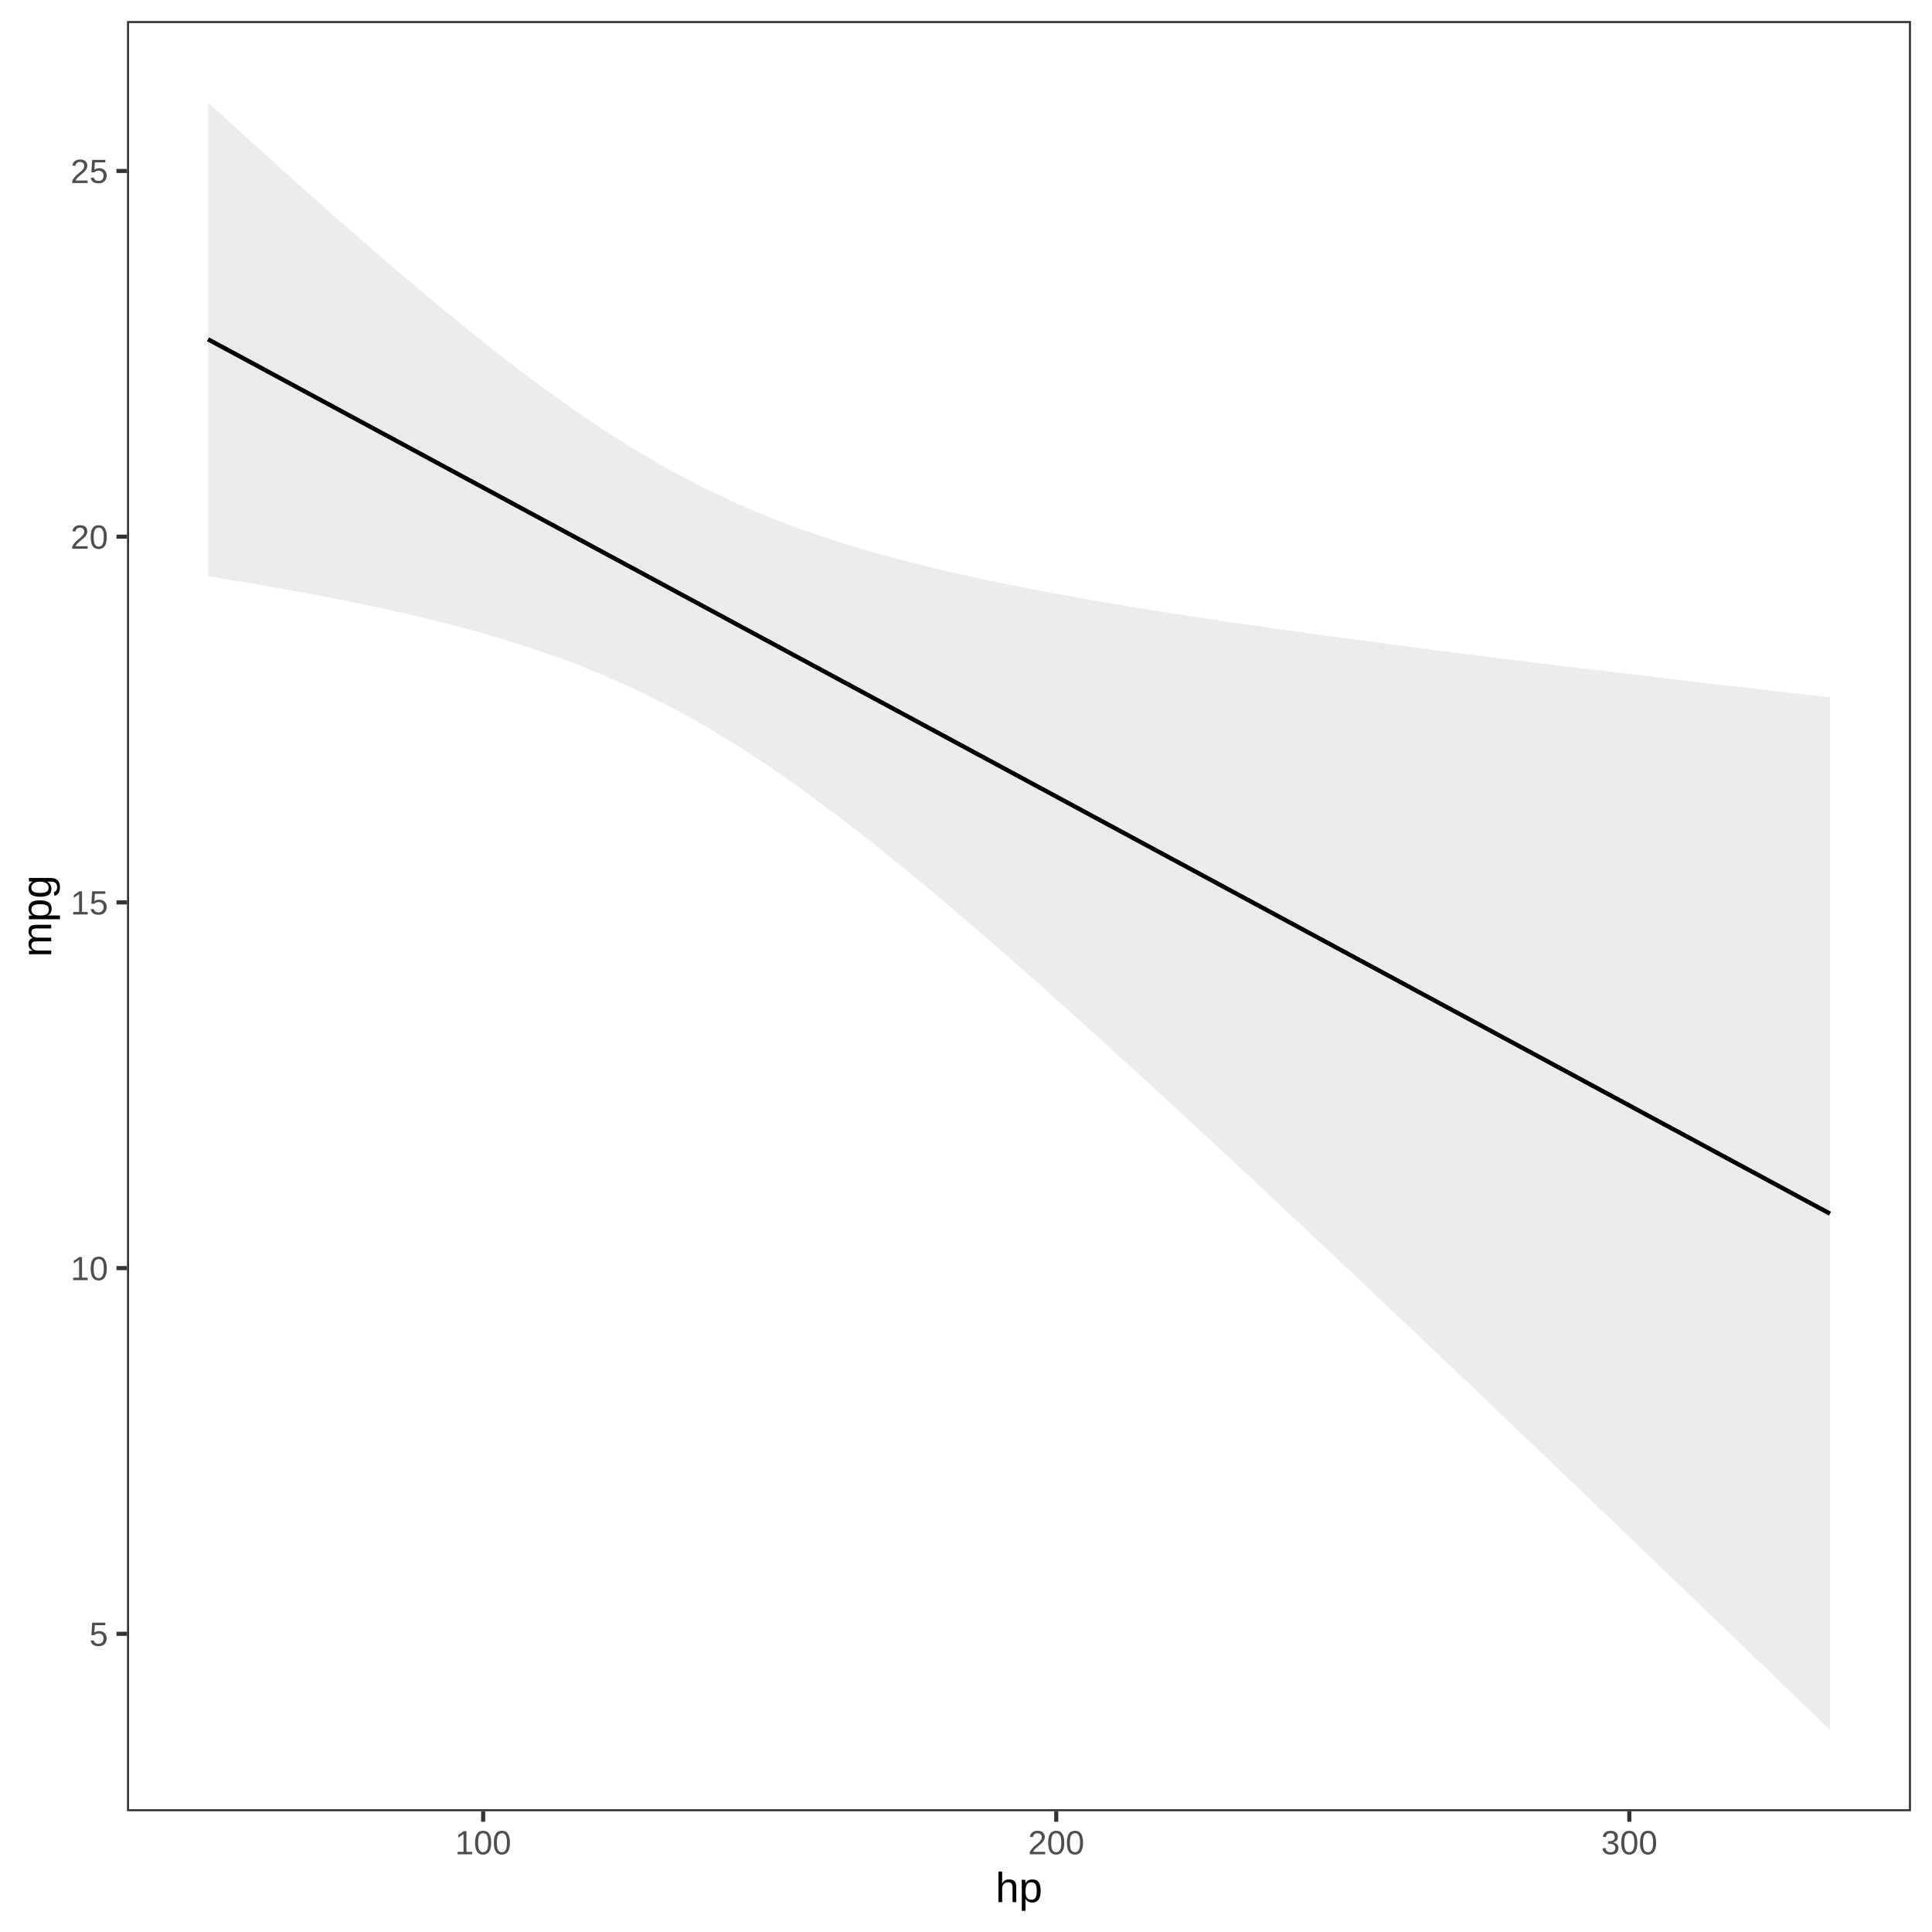
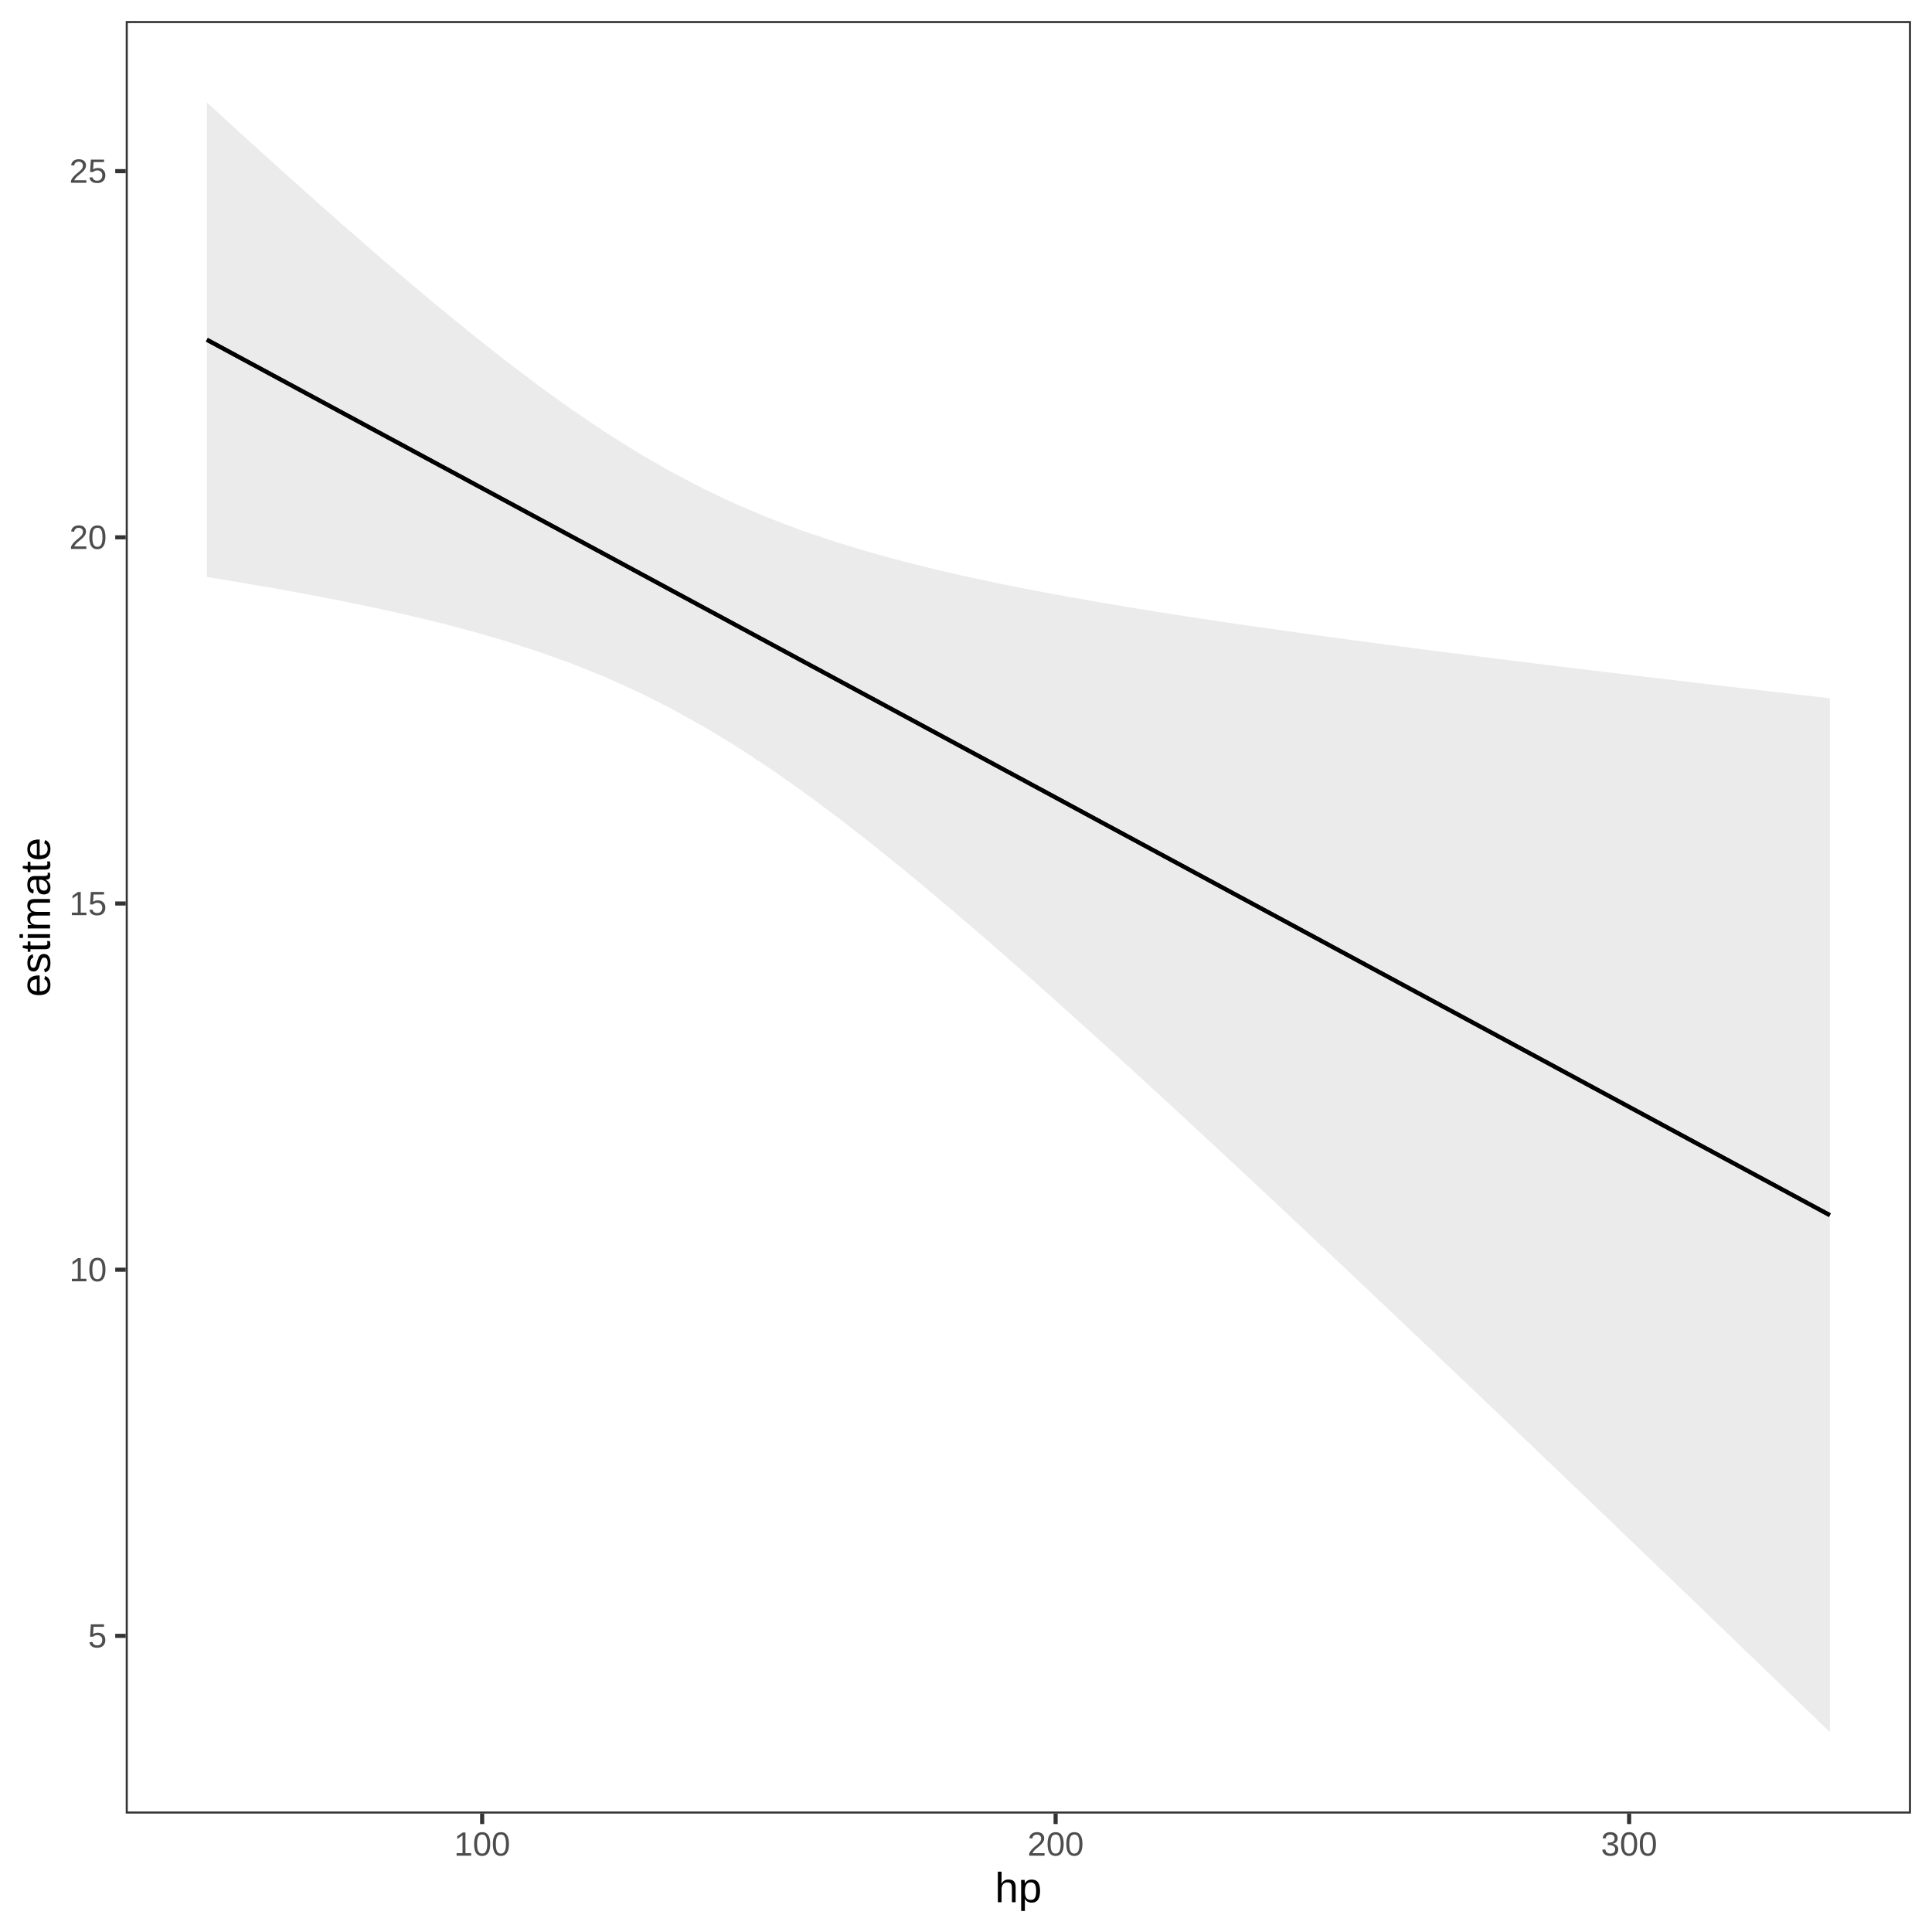
<svg xmlns="http://www.w3.org/2000/svg" width="504.00pt" height="504.00pt" viewBox="0 0 504.00 504.00">
  <g class="svglite">
    <defs>
      <style type="text/css">
    .svglite line, .svglite polyline, .svglite polygon, .svglite path, .svglite rect, .svglite circle {
      fill: none;
      stroke: #000000;
      stroke-linecap: round;
      stroke-linejoin: round;
      stroke-miterlimit: 10.00;
    }
    .svglite text {
      white-space: pre;
    }
    .svglite g.glyphgroup path {
      fill: inherit;
      stroke: none;
    }
  </style>
    </defs>
    <rect width="100%" height="100%" style="stroke: none; fill: #FFFFFF;" />
    <defs>
      <clipPath id="cpMC4wMHw1MDQuMDB8MC4wMHw1MDQuMDA=">
        <rect x="0.00" y="0.00" width="504.00" height="504.00" />
      </clipPath>
    </defs>
    <g clip-path="url(#cpMC4wMHw1MDQuMDB8MC4wMHw1MDQuMDA=)">
      <rect x="0.00" y="0.00" width="504.00" height="504.00" style="stroke-width: 1.07; stroke: #FFFFFF; fill: #FFFFFF;" />
    </g>
    <defs>
-       <clipPath id="cpMzMuMTN8NDk4LjUyfDUuNDh8NDcyLjUw">
-         <rect x="33.13" y="5.48" width="465.39" height="467.02" />
+       <clipPath id="cpMzIuODB8NDk4LjUyfDUuNDh8NDczLjEw">
+         <rect x="32.80" y="5.48" width="465.72" height="467.62" />
      </clipPath>
    </defs>
-     <g clip-path="url(#cpMzMuMTN8NDk4LjUyfDUuNDh8NDcyLjUw)">
-       <rect x="33.13" y="5.48" width="465.39" height="467.02" style="stroke-width: 1.07; stroke: none; fill: #FFFFFF;" />
-       <polygon points="54.28,26.71 62.92,34.60 71.55,42.42 80.18,50.17 88.82,57.82 97.45,65.35 106.09,72.76 114.72,80.00 123.36,87.04 131.99,93.85 140.63,100.39 149.26,106.60 157.89,112.44 166.53,117.87 175.16,122.85 183.80,127.37 192.43,131.44 201.07,135.09 209.70,138.34 218.33,141.25 226.97,143.86 235.60,146.22 244.24,148.37 252.87,150.34 261.51,152.17 270.14,153.88 278.78,155.48 287.41,157.00 296.04,158.44 304.68,159.83 313.31,161.16 321.95,162.45 330.58,163.70 339.22,164.91 347.85,166.10 356.48,167.25 365.12,168.39 373.75,169.51 382.39,170.61 391.02,171.69 399.66,172.76 408.29,173.82 416.93,174.86 425.56,175.89 434.19,176.92 442.83,177.94 451.46,178.94 460.10,179.95 468.73,180.94 477.37,181.93 477.37,451.28 468.73,442.95 460.10,434.64 451.46,426.33 442.83,418.03 434.19,409.74 425.56,401.45 416.93,393.18 408.29,384.91 399.66,376.66 391.02,368.42 382.39,360.19 373.75,351.98 365.12,343.79 356.48,335.62 347.85,327.47 339.22,319.34 330.58,311.25 321.95,303.19 313.31,295.16 304.68,287.19 296.04,279.26 287.41,271.40 278.78,263.61 270.14,255.90 261.51,248.30 252.87,240.82 244.24,233.48 235.60,226.32 226.97,219.37 218.33,212.67 209.70,206.27 201.07,200.22 192.43,194.55 183.80,189.31 175.16,184.52 166.53,180.20 157.89,176.32 149.26,172.85 140.63,169.75 131.99,166.97 123.36,164.48 114.72,162.21 106.09,160.14 97.45,158.23 88.82,156.46 80.18,154.80 71.55,153.24 62.92,151.75 54.28,150.33 " style="stroke-width: 0.00; stroke: none; stroke-linecap: butt; fill: #333333; fill-opacity: 0.10;" />
-       <polyline points="54.28,26.71 62.92,34.60 71.55,42.42 80.18,50.17 88.82,57.82 97.45,65.35 106.09,72.76 114.72,80.00 123.36,87.04 131.99,93.85 140.63,100.39 149.26,106.60 157.89,112.44 166.53,117.87 175.16,122.85 183.80,127.37 192.43,131.44 201.07,135.09 209.70,138.34 218.33,141.25 226.97,143.86 235.60,146.22 244.24,148.37 252.87,150.34 261.51,152.17 270.14,153.88 278.78,155.48 287.41,157.00 296.04,158.44 304.68,159.83 313.31,161.16 321.95,162.45 330.58,163.70 339.22,164.91 347.85,166.10 356.48,167.25 365.12,168.39 373.75,169.51 382.39,170.61 391.02,171.69 399.66,172.76 408.29,173.82 416.93,174.86 425.56,175.89 434.19,176.92 442.83,177.94 451.46,178.94 460.10,179.95 468.73,180.94 477.37,181.93 " style="stroke-width: 1.07; stroke: none; stroke-linecap: butt;" />
-       <polyline points="477.37,451.28 468.73,442.95 460.10,434.64 451.46,426.33 442.83,418.03 434.19,409.74 425.56,401.45 416.93,393.18 408.29,384.91 399.66,376.66 391.02,368.42 382.39,360.19 373.75,351.98 365.12,343.79 356.48,335.62 347.85,327.47 339.22,319.34 330.58,311.25 321.95,303.19 313.31,295.16 304.68,287.19 296.04,279.26 287.41,271.40 278.78,263.61 270.14,255.90 261.51,248.30 252.87,240.82 244.24,233.48 235.60,226.32 226.97,219.37 218.33,212.67 209.70,206.27 201.07,200.22 192.43,194.55 183.80,189.31 175.16,184.52 166.53,180.20 157.89,176.32 149.26,172.85 140.63,169.75 131.99,166.97 123.36,164.48 114.72,162.21 106.09,160.14 97.45,158.23 88.82,156.46 80.18,154.80 71.55,153.24 62.92,151.75 54.28,150.33 " style="stroke-width: 1.07; stroke: none; stroke-linecap: butt;" />
-       <polyline points="54.28,88.52 62.92,93.17 71.55,97.83 80.18,102.48 88.82,107.14 97.45,111.79 106.09,116.45 114.72,121.10 123.36,125.76 131.99,130.41 140.63,135.07 149.26,139.72 157.89,144.38 166.53,149.03 175.16,153.69 183.80,158.34 192.43,163.00 201.07,167.65 209.70,172.31 218.33,176.96 226.97,181.61 235.60,186.27 244.24,190.92 252.87,195.58 261.51,200.23 270.14,204.89 278.78,209.54 287.41,214.20 296.04,218.85 304.68,223.51 313.31,228.16 321.95,232.82 330.58,237.47 339.22,242.13 347.85,246.78 356.48,251.44 365.12,256.09 373.75,260.75 382.39,265.40 391.02,270.06 399.66,274.71 408.29,279.36 416.93,284.02 425.56,288.67 434.19,293.33 442.83,297.98 451.46,302.64 460.10,307.29 468.73,311.95 477.37,316.60 " style="stroke-width: 1.07; stroke-linecap: butt;" />
-       <polyline points="54.28,88.52 62.92,93.17 71.55,97.83 80.18,102.48 88.82,107.14 97.45,111.79 106.09,116.45 114.72,121.10 123.36,125.76 131.99,130.41 140.63,135.07 149.26,139.72 157.89,144.38 166.53,149.03 175.16,153.69 183.80,158.34 192.43,163.00 201.07,167.65 209.70,172.31 218.33,176.96 226.97,181.61 235.60,186.27 244.24,190.92 252.87,195.58 261.51,200.23 270.14,204.89 278.78,209.54 287.41,214.20 296.04,218.85 304.68,223.51 313.31,228.16 321.95,232.82 330.58,237.47 339.22,242.13 347.85,246.78 356.48,251.44 365.12,256.09 373.75,260.75 382.39,265.40 391.02,270.06 399.66,274.71 408.29,279.36 416.93,284.02 425.56,288.67 434.19,293.33 442.83,297.98 451.46,302.64 460.10,307.29 468.73,311.95 477.37,316.60 " style="stroke-width: 1.07; stroke-linecap: butt;" />
-       <rect x="33.13" y="5.48" width="465.39" height="467.02" style="stroke-width: 1.07; stroke: #333333;" />
+     <g clip-path="url(#cpMzIuODB8NDk4LjUyfDUuNDh8NDczLjEw)">
+       <rect x="32.80" y="5.48" width="465.72" height="467.62" style="stroke-width: 1.07; stroke: none; fill: #FFFFFF;" />
+       <polygon points="53.97,26.73 62.61,34.64 71.25,42.47 79.89,50.22 88.53,57.88 97.17,65.43 105.81,72.84 114.45,80.09 123.09,87.14 131.73,93.96 140.37,100.51 149.01,106.73 157.65,112.58 166.29,118.01 174.93,123.00 183.57,127.53 192.21,131.60 200.85,135.25 209.49,138.51 218.14,141.42 226.78,144.03 235.42,146.40 244.06,148.55 252.70,150.53 261.34,152.36 269.98,154.07 278.62,155.67 287.26,157.19 295.90,158.64 304.54,160.03 313.18,161.36 321.82,162.65 330.46,163.90 339.10,165.11 347.74,166.30 356.38,167.46 365.02,168.60 373.66,169.72 382.31,170.82 390.95,171.90 399.59,172.97 408.23,174.03 416.87,175.08 425.51,176.11 434.15,177.14 442.79,178.16 451.43,179.17 460.07,180.17 468.71,181.17 477.35,182.16 477.35,451.85 468.71,443.51 460.07,435.19 451.43,426.87 442.79,418.56 434.15,410.26 425.51,401.96 416.87,393.67 408.23,385.40 399.59,377.13 390.95,368.88 382.31,360.65 373.66,352.43 365.02,344.22 356.38,336.04 347.74,327.88 339.10,319.74 330.46,311.64 321.82,303.57 313.18,295.54 304.54,287.55 295.90,279.61 287.26,271.74 278.62,263.94 269.98,256.22 261.34,248.61 252.70,241.12 244.06,233.77 235.42,226.60 226.78,219.65 218.14,212.94 209.49,206.53 200.85,200.46 192.21,194.79 183.57,189.55 174.93,184.75 166.29,180.42 157.65,176.53 149.01,173.06 140.37,169.96 131.73,167.18 123.09,164.68 114.45,162.41 105.81,160.34 97.17,158.43 88.53,156.65 79.89,154.99 71.25,153.42 62.61,151.94 53.97,150.52 " style="stroke-width: 0.00; stroke: none; stroke-linecap: butt; fill: #333333; fill-opacity: 0.10;" />
+       <polyline points="53.97,26.73 62.61,34.64 71.25,42.47 79.89,50.22 88.53,57.88 97.17,65.43 105.81,72.84 114.45,80.09 123.09,87.14 131.73,93.96 140.37,100.51 149.01,106.73 157.65,112.58 166.29,118.01 174.93,123.00 183.57,127.53 192.21,131.60 200.85,135.25 209.49,138.51 218.14,141.42 226.78,144.03 235.42,146.40 244.06,148.55 252.70,150.53 261.34,152.36 269.98,154.07 278.62,155.67 287.26,157.19 295.90,158.64 304.54,160.03 313.18,161.36 321.82,162.65 330.46,163.90 339.10,165.11 347.74,166.30 356.38,167.46 365.02,168.60 373.66,169.72 382.31,170.82 390.95,171.90 399.59,172.97 408.23,174.03 416.87,175.08 425.51,176.11 434.15,177.14 442.79,178.16 451.43,179.17 460.07,180.17 468.71,181.17 477.35,182.16 " style="stroke-width: 1.07; stroke: none; stroke-linecap: butt;" />
+       <polyline points="477.35,451.85 468.71,443.51 460.07,435.19 451.43,426.87 442.79,418.56 434.15,410.26 425.51,401.96 416.87,393.67 408.23,385.40 399.59,377.13 390.95,368.88 382.31,360.65 373.66,352.43 365.02,344.22 356.38,336.04 347.74,327.88 339.10,319.74 330.46,311.64 321.82,303.57 313.18,295.54 304.54,287.55 295.90,279.61 287.26,271.74 278.62,263.94 269.98,256.22 261.34,248.61 252.70,241.12 244.06,233.77 235.42,226.60 226.78,219.65 218.14,212.94 209.49,206.53 200.85,200.46 192.21,194.79 183.57,189.55 174.93,184.75 166.29,180.42 157.65,176.53 149.01,173.06 140.37,169.96 131.73,167.18 123.09,164.68 114.45,162.41 105.81,160.34 97.17,158.43 88.53,156.65 79.89,154.99 71.25,153.42 62.61,151.94 53.97,150.52 " style="stroke-width: 1.07; stroke: none; stroke-linecap: butt;" />
+       <polyline points="53.97,88.63 62.61,93.29 71.25,97.95 79.89,102.61 88.53,107.27 97.17,111.93 105.81,116.59 114.45,121.25 123.09,125.91 131.73,130.57 140.37,135.23 149.01,139.89 157.65,144.55 166.29,149.22 174.93,153.88 183.57,158.54 192.21,163.20 200.85,167.86 209.49,172.52 218.14,177.18 226.78,181.84 235.42,186.50 244.06,191.16 252.70,195.82 261.34,200.48 269.98,205.14 278.62,209.80 287.26,214.47 295.90,219.13 304.54,223.79 313.18,228.45 321.82,233.11 330.46,237.77 339.10,242.43 347.74,247.09 356.38,251.75 365.02,256.41 373.66,261.07 382.31,265.73 390.95,270.39 399.59,275.05 408.23,279.71 416.87,284.38 425.51,289.04 434.15,293.70 442.79,298.36 451.43,303.02 460.07,307.68 468.71,312.34 477.35,317.00 " style="stroke-width: 1.07; stroke-linecap: butt;" />
+       <polyline points="53.97,88.63 62.61,93.29 71.25,97.95 79.89,102.61 88.53,107.27 97.17,111.93 105.81,116.59 114.45,121.25 123.09,125.91 131.73,130.57 140.37,135.23 149.01,139.89 157.65,144.55 166.29,149.22 174.93,153.88 183.57,158.54 192.21,163.20 200.85,167.86 209.49,172.52 218.14,177.18 226.78,181.84 235.42,186.50 244.06,191.16 252.70,195.82 261.34,200.48 269.98,205.14 278.62,209.80 287.26,214.47 295.90,219.13 304.54,223.79 313.18,228.45 321.82,233.11 330.46,237.77 339.10,242.43 347.74,247.09 356.38,251.75 365.02,256.41 373.66,261.07 382.31,265.73 390.95,270.39 399.59,275.05 408.23,279.71 416.87,284.38 425.51,289.04 434.15,293.70 442.79,298.36 451.43,303.02 460.07,307.68 468.71,312.34 477.35,317.00 " style="stroke-width: 1.07; stroke-linecap: butt;" />
+       <rect x="32.80" y="5.48" width="465.72" height="467.62" style="stroke-width: 1.07; stroke: #333333;" />
    </g>
    <g clip-path="url(#cpMC4wMHw1MDQuMDB8MC4wMHw1MDQuMDA=)">
-       <text x="28.20" y="429.36" text-anchor="end" style="font-size: 8.80px;fill: #4D4D4D; font-family: &quot;Arial&quot;;" textLength="4.89px" lengthAdjust="spacingAndGlyphs">5</text>
-       <text x="28.20" y="333.96" text-anchor="end" style="font-size: 8.80px;fill: #4D4D4D; font-family: &quot;Arial&quot;;" textLength="9.78px" lengthAdjust="spacingAndGlyphs">10</text>
-       <text x="28.20" y="238.56" text-anchor="end" style="font-size: 8.80px;fill: #4D4D4D; font-family: &quot;Arial&quot;;" textLength="9.78px" lengthAdjust="spacingAndGlyphs">15</text>
-       <text x="28.20" y="143.15" text-anchor="end" style="font-size: 8.80px;fill: #4D4D4D; font-family: &quot;Arial&quot;;" textLength="9.78px" lengthAdjust="spacingAndGlyphs">20</text>
-       <text x="28.20" y="47.75" text-anchor="end" style="font-size: 8.80px;fill: #4D4D4D; font-family: &quot;Arial&quot;;" textLength="9.78px" lengthAdjust="spacingAndGlyphs">25</text>
-       <polyline points="30.39,426.21 33.13,426.21 " style="stroke-width: 1.07; stroke: #333333; stroke-linecap: butt;" />
-       <polyline points="30.39,330.81 33.13,330.81 " style="stroke-width: 1.07; stroke: #333333; stroke-linecap: butt;" />
-       <polyline points="30.39,235.41 33.13,235.41 " style="stroke-width: 1.07; stroke: #333333; stroke-linecap: butt;" />
-       <polyline points="30.39,140.00 33.13,140.00 " style="stroke-width: 1.07; stroke: #333333; stroke-linecap: butt;" />
-       <polyline points="30.39,44.60 33.13,44.60 " style="stroke-width: 1.07; stroke: #333333; stroke-linecap: butt;" />
-       <polyline points="126.04,475.24 126.04,472.50 " style="stroke-width: 1.07; stroke: #333333; stroke-linecap: butt;" />
-       <polyline points="275.54,475.24 275.54,472.50 " style="stroke-width: 1.07; stroke: #333333; stroke-linecap: butt;" />
-       <polyline points="425.04,475.24 425.04,472.50 " style="stroke-width: 1.07; stroke: #333333; stroke-linecap: butt;" />
-       <text x="126.04" y="483.74" text-anchor="middle" style="font-size: 8.80px;fill: #4D4D4D; font-family: &quot;Arial&quot;;" textLength="14.67px" lengthAdjust="spacingAndGlyphs">100</text>
-       <text x="275.54" y="483.74" text-anchor="middle" style="font-size: 8.80px;fill: #4D4D4D; font-family: &quot;Arial&quot;;" textLength="14.67px" lengthAdjust="spacingAndGlyphs">200</text>
-       <text x="425.04" y="483.74" text-anchor="middle" style="font-size: 8.80px;fill: #4D4D4D; font-family: &quot;Arial&quot;;" textLength="14.67px" lengthAdjust="spacingAndGlyphs">300</text>
-       <text x="265.82" y="496.20" text-anchor="middle" style="font-size: 11.00px; font-family: &quot;Arial&quot;;" textLength="12.25px" lengthAdjust="spacingAndGlyphs">hp</text>
-       <text transform="translate(13.36,238.99) rotate(-90)" text-anchor="middle" style="font-size: 11.00px; font-family: &quot;Arial&quot;;" textLength="21.41px" lengthAdjust="spacingAndGlyphs">mpg</text>
+       <text x="27.86" y="429.78" text-anchor="end" style="font-size: 8.80px;fill: #4D4D4D; font-family: &quot;Arimo&quot;;" textLength="4.89px" lengthAdjust="spacingAndGlyphs">5</text>
+       <text x="27.86" y="334.25" text-anchor="end" style="font-size: 8.80px;fill: #4D4D4D; font-family: &quot;Arimo&quot;;" textLength="9.78px" lengthAdjust="spacingAndGlyphs">10</text>
+       <text x="27.86" y="238.73" text-anchor="end" style="font-size: 8.80px;fill: #4D4D4D; font-family: &quot;Arimo&quot;;" textLength="9.78px" lengthAdjust="spacingAndGlyphs">15</text>
+       <text x="27.86" y="143.20" text-anchor="end" style="font-size: 8.80px;fill: #4D4D4D; font-family: &quot;Arimo&quot;;" textLength="9.78px" lengthAdjust="spacingAndGlyphs">20</text>
+       <text x="27.86" y="47.68" text-anchor="end" style="font-size: 8.80px;fill: #4D4D4D; font-family: &quot;Arimo&quot;;" textLength="9.78px" lengthAdjust="spacingAndGlyphs">25</text>
+       <polyline points="30.06,426.75 32.80,426.75 " style="stroke-width: 1.07; stroke: #333333; stroke-linecap: butt;" />
+       <polyline points="30.06,331.23 32.80,331.23 " style="stroke-width: 1.07; stroke: #333333; stroke-linecap: butt;" />
+       <polyline points="30.06,235.70 32.80,235.70 " style="stroke-width: 1.07; stroke: #333333; stroke-linecap: butt;" />
+       <polyline points="30.06,140.17 32.80,140.17 " style="stroke-width: 1.07; stroke: #333333; stroke-linecap: butt;" />
+       <polyline points="30.06,44.65 32.80,44.65 " style="stroke-width: 1.07; stroke: #333333; stroke-linecap: butt;" />
+       <polyline points="125.78,475.84 125.78,473.10 " style="stroke-width: 1.07; stroke: #333333; stroke-linecap: butt;" />
+       <polyline points="275.38,475.84 275.38,473.10 " style="stroke-width: 1.07; stroke: #333333; stroke-linecap: butt;" />
+       <polyline points="424.99,475.84 424.99,473.10 " style="stroke-width: 1.07; stroke: #333333; stroke-linecap: butt;" />
+       <text x="125.78" y="484.09" text-anchor="middle" style="font-size: 8.80px;fill: #4D4D4D; font-family: &quot;Arimo&quot;;" textLength="14.67px" lengthAdjust="spacingAndGlyphs">100</text>
+       <text x="275.38" y="484.09" text-anchor="middle" style="font-size: 8.80px;fill: #4D4D4D; font-family: &quot;Arimo&quot;;" textLength="14.67px" lengthAdjust="spacingAndGlyphs">200</text>
+       <text x="424.99" y="484.09" text-anchor="middle" style="font-size: 8.80px;fill: #4D4D4D; font-family: &quot;Arimo&quot;;" textLength="14.67px" lengthAdjust="spacingAndGlyphs">300</text>
+       <text x="265.66" y="496.23" text-anchor="middle" style="font-size: 11.00px; font-family: &quot;Arimo&quot;;" textLength="12.25px" lengthAdjust="spacingAndGlyphs">hp</text>
+       <text transform="translate(13.05,239.29) rotate(-90)" text-anchor="middle" style="font-size: 11.00px; font-family: &quot;Arimo&quot;;" textLength="41.59px" lengthAdjust="spacingAndGlyphs">estimate</text>
    </g>
  </g>
</svg>
